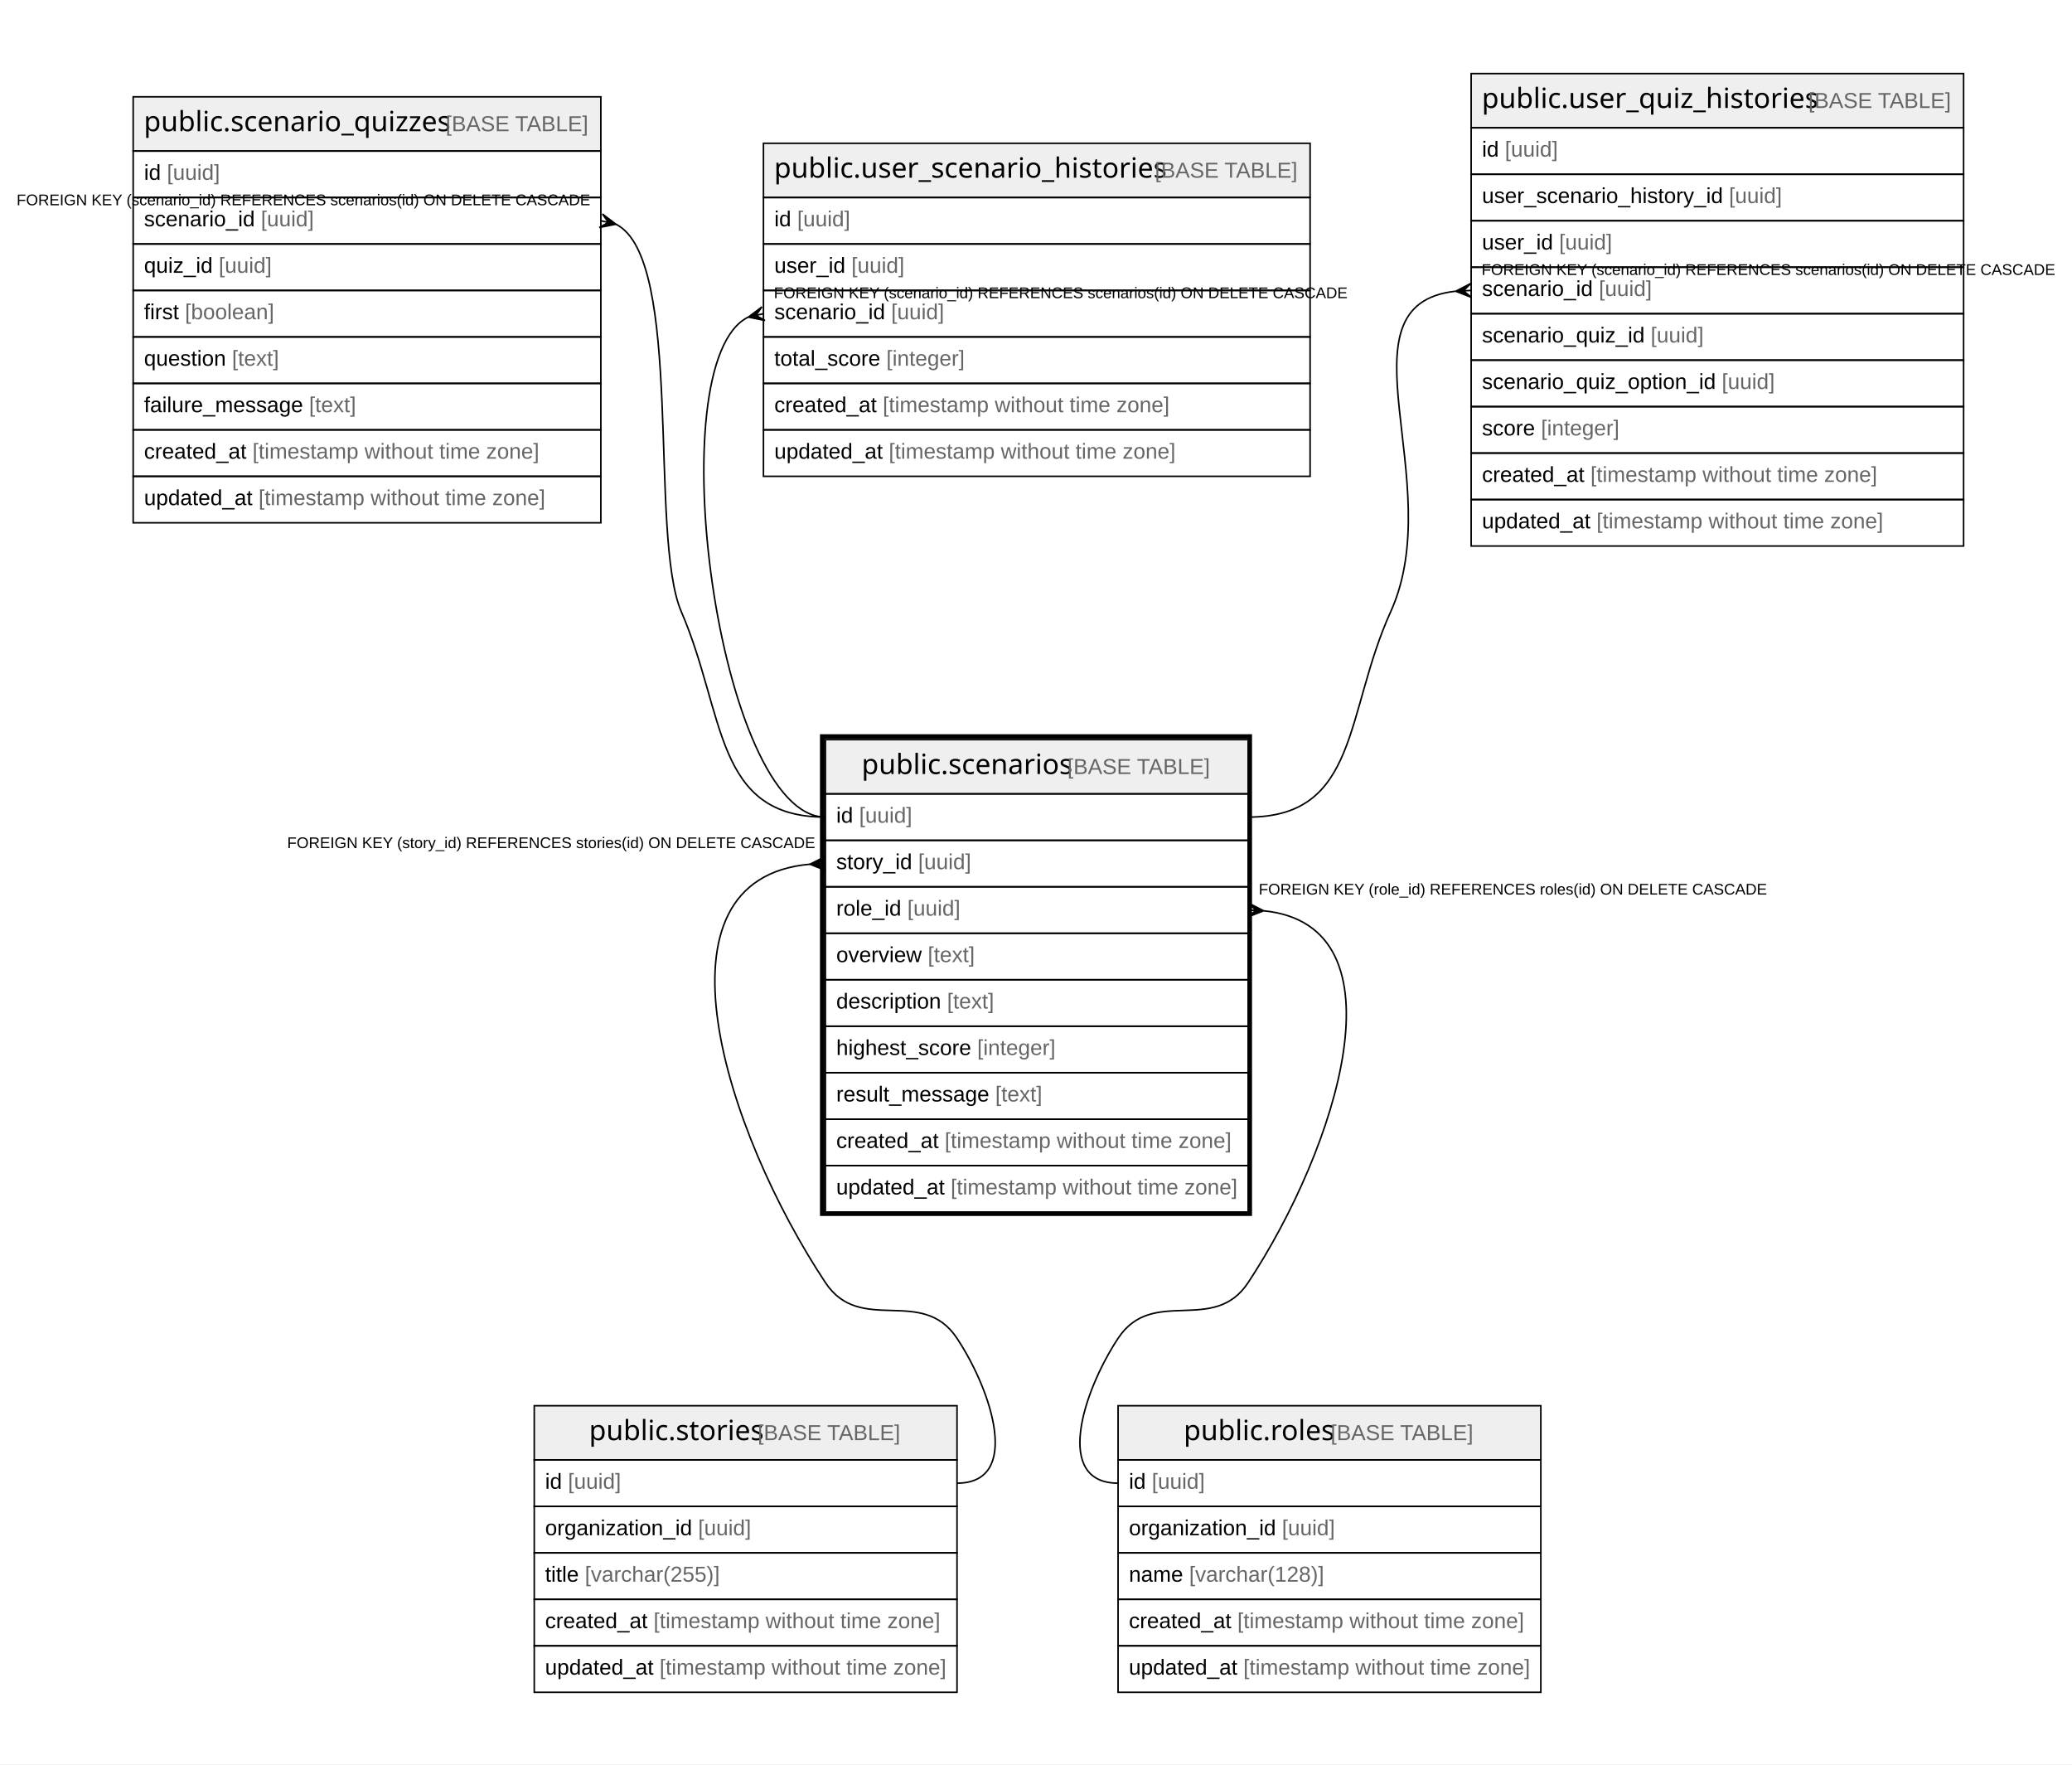
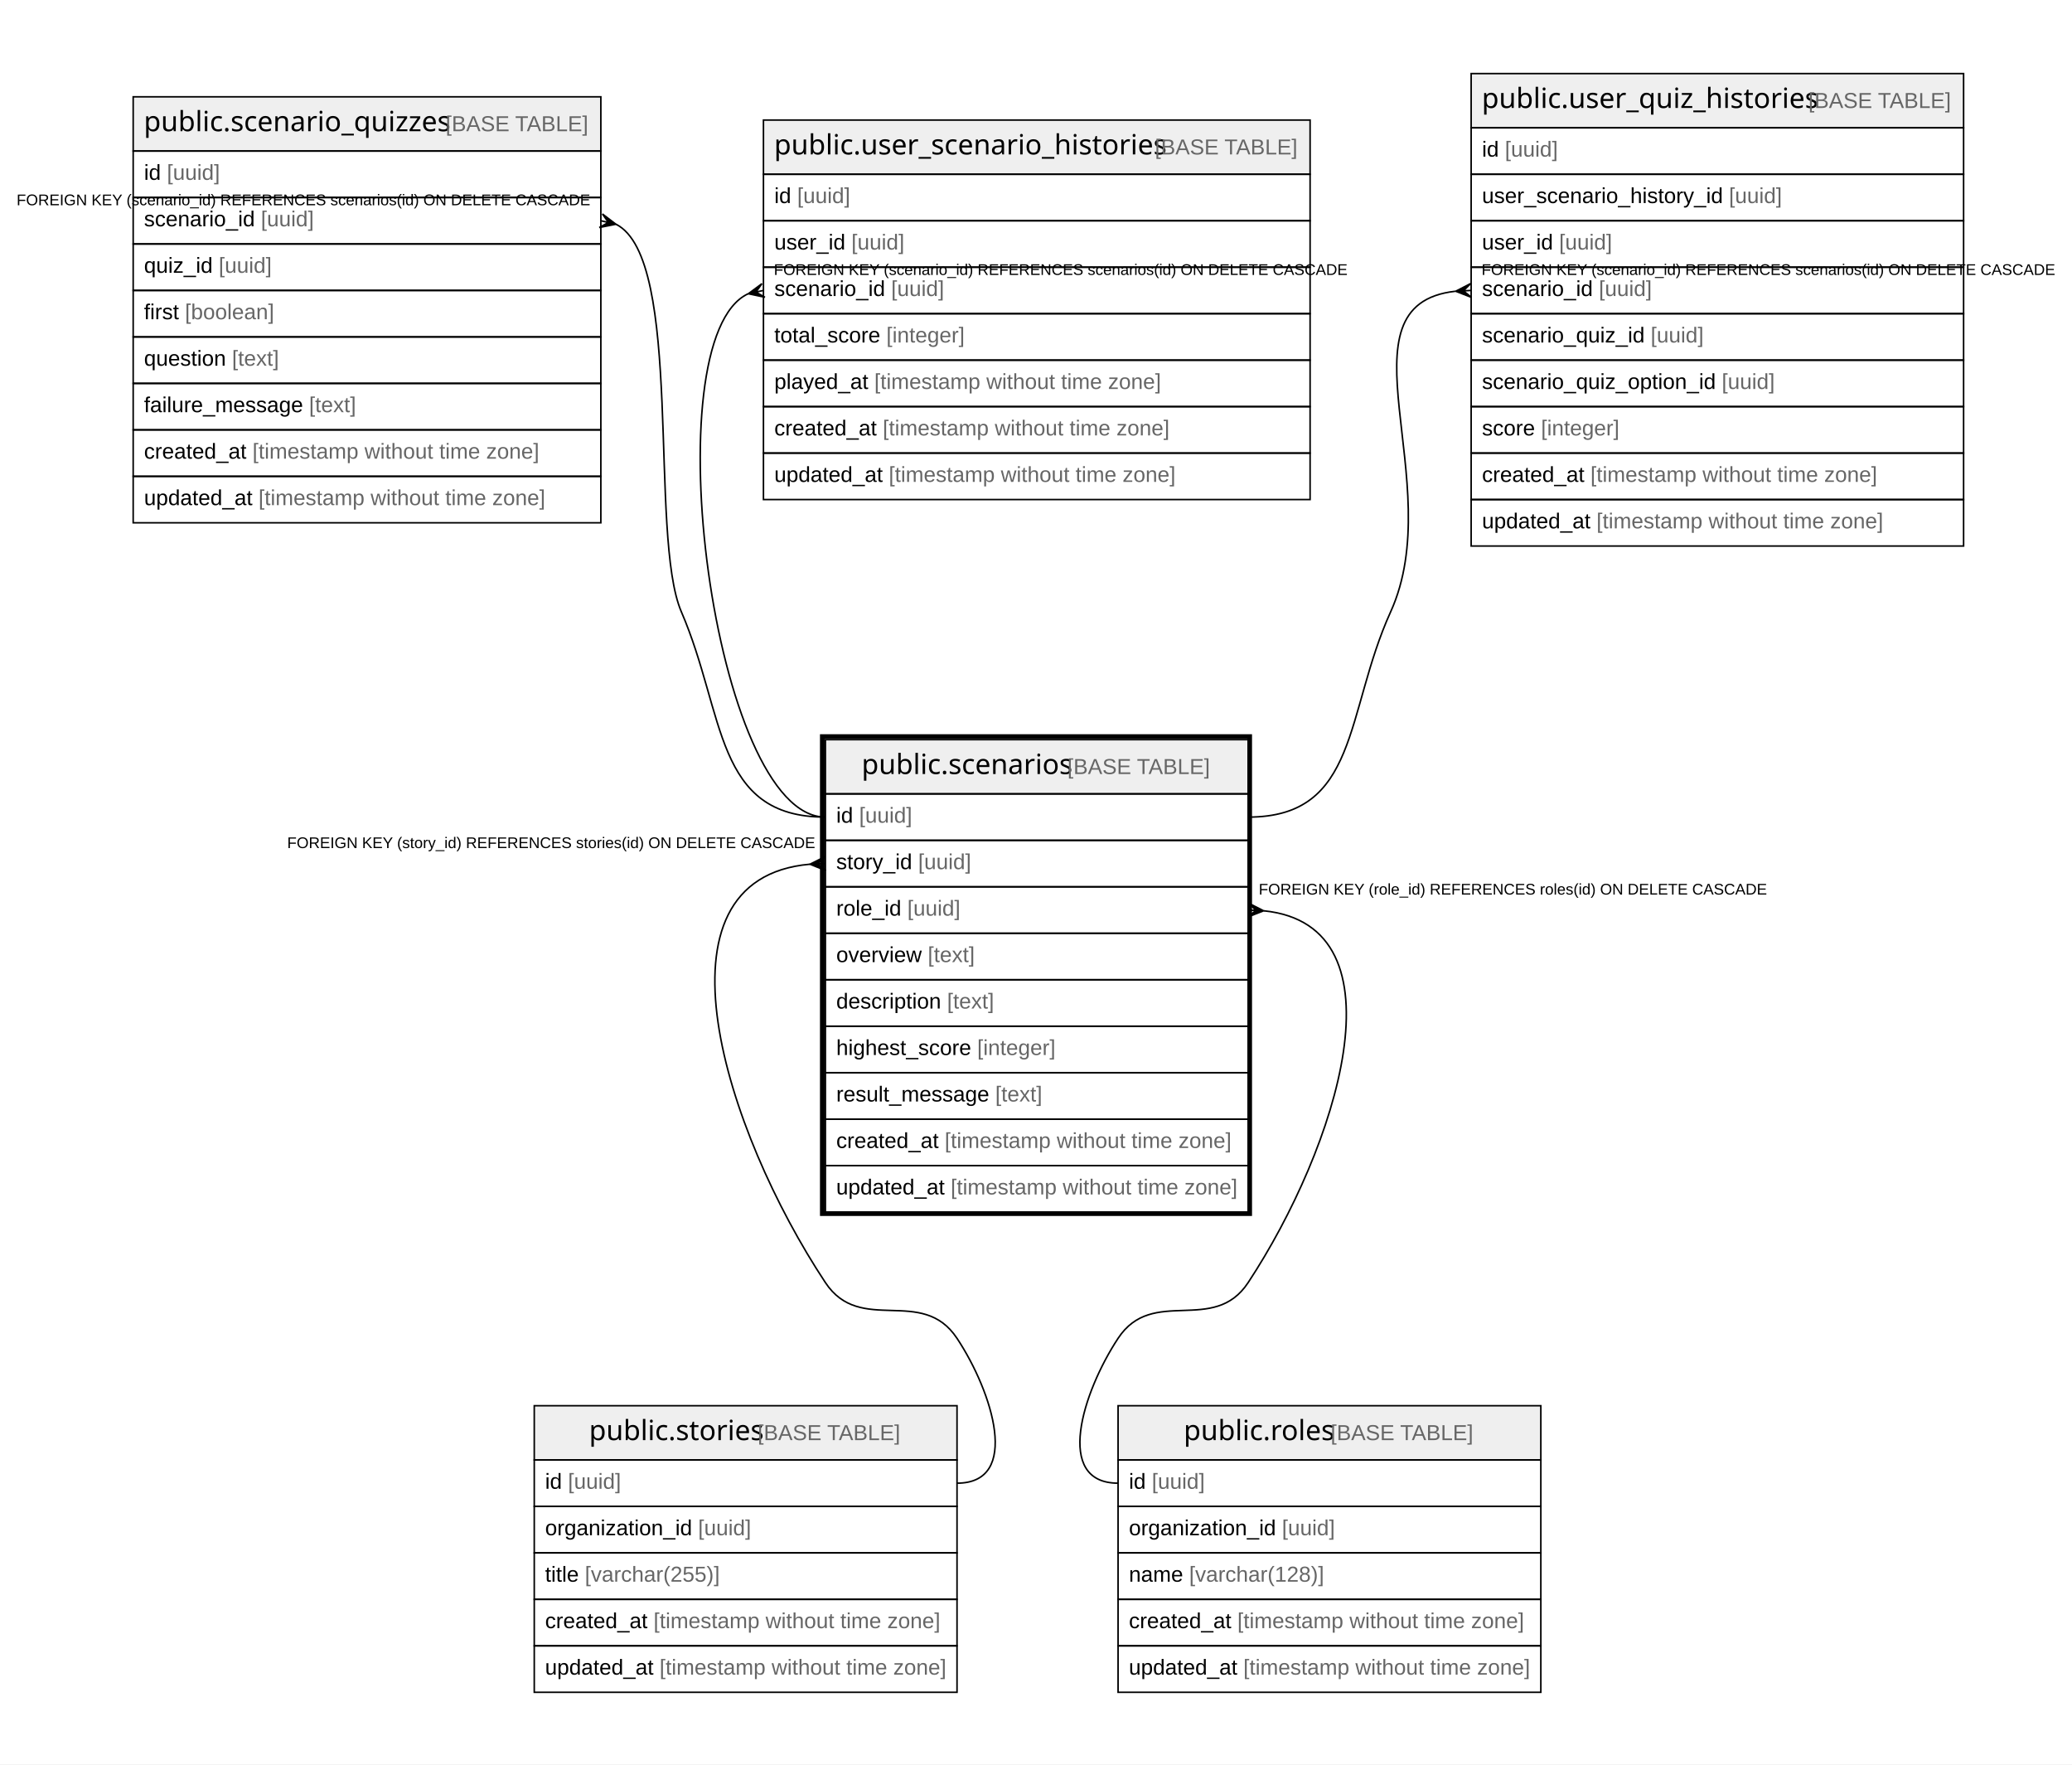
<svg xmlns="http://www.w3.org/2000/svg" width="1338pt" height="1139pt" viewBox="0.00 0.00 1338.00 1139.00">
  <g id="graph0" class="graph" transform="scale(1 1) rotate(0) translate(4 1135)">
    <polygon fill="#ffffff" stroke="transparent" points="-4,4 -4,-1135 1334,-1135 1334,4 -4,4" />
    <g id="node1" class="node">
      <polygon fill="#efefef" stroke="transparent" points="529,-622.5 529,-657.5 802,-657.5 802,-622.5 529,-622.5" />
      <polygon fill="none" stroke="#000000" points="529,-622.5 529,-657.5 802,-657.5 802,-622.5 529,-622.5" />
      <text text-anchor="start" x="552.363" y="-635.3" font-family="Arial Bold" font-size="18.00" fill="#000000">public.scenarios</text>
      <text text-anchor="start" x="681.383" y="-635.3" font-family="Arial" font-size="14.00" fill="#000000"> </text>
      <text text-anchor="start" x="685.274" y="-635.3" font-family="Arial" font-size="14.00" fill="#666666">[BASE TABLE]</text>
      <polygon fill="none" stroke="#000000" points="529,-592.5 529,-622.5 802,-622.5 802,-592.5 529,-592.5" />
      <text text-anchor="start" x="536" y="-603.9" font-family="Arial" font-size="14.00" fill="#000000">id </text>
      <text text-anchor="start" x="550.78" y="-603.9" font-family="Arial" font-size="14.00" fill="#666666">[uuid]</text>
      <polygon fill="none" stroke="#000000" points="529,-562.5 529,-592.5 802,-592.5 802,-562.5 529,-562.5" />
      <text text-anchor="start" x="536" y="-573.9" font-family="Arial" font-size="14.00" fill="#000000">story_id </text>
      <text text-anchor="start" x="588.896" y="-573.9" font-family="Arial" font-size="14.00" fill="#666666">[uuid]</text>
      <polygon fill="none" stroke="#000000" points="529,-532.5 529,-562.5 802,-562.5 802,-532.5 529,-532.5" />
      <text text-anchor="start" x="536" y="-543.9" font-family="Arial" font-size="14.00" fill="#000000">role_id </text>
      <text text-anchor="start" x="581.895" y="-543.9" font-family="Arial" font-size="14.00" fill="#666666">[uuid]</text>
      <polygon fill="none" stroke="#000000" points="529,-502.5 529,-532.5 802,-532.5 802,-502.5 529,-502.5" />
      <text text-anchor="start" x="536" y="-513.9" font-family="Arial" font-size="14.00" fill="#000000">overview </text>
      <text text-anchor="start" x="595.112" y="-513.9" font-family="Arial" font-size="14.00" fill="#666666">[text]</text>
      <polygon fill="none" stroke="#000000" points="529,-472.5 529,-502.5 802,-502.5 802,-472.5 529,-472.5" />
      <text text-anchor="start" x="536" y="-483.9" font-family="Arial" font-size="14.00" fill="#000000">description </text>
      <text text-anchor="start" x="607.568" y="-483.9" font-family="Arial" font-size="14.00" fill="#666666">[text]</text>
      <polygon fill="none" stroke="#000000" points="529,-442.5 529,-472.5 802,-472.5 802,-442.5 529,-442.5" />
      <text text-anchor="start" x="536" y="-453.9" font-family="Arial" font-size="14.00" fill="#000000">highest_score </text>
      <text text-anchor="start" x="627.027" y="-453.9" font-family="Arial" font-size="14.00" fill="#666666">[integer]</text>
      <polygon fill="none" stroke="#000000" points="529,-412.5 529,-442.5 802,-442.5 802,-412.5 529,-412.5" />
      <text text-anchor="start" x="536" y="-423.9" font-family="Arial" font-size="14.00" fill="#000000">result_message </text>
      <text text-anchor="start" x="638.687" y="-423.9" font-family="Arial" font-size="14.00" fill="#666666">[text]</text>
      <polygon fill="none" stroke="#000000" points="529,-382.5 529,-412.5 802,-412.5 802,-382.5 529,-382.5" />
      <text text-anchor="start" x="536" y="-393.9" font-family="Arial" font-size="14.00" fill="#000000">created_at </text>
      <text text-anchor="start" x="606.028" y="-393.9" font-family="Arial" font-size="14.00" fill="#666666">[timestamp without time zone]</text>
      <polygon fill="none" stroke="#000000" points="529,-352.5 529,-382.5 802,-382.5 802,-352.5 529,-352.5" />
      <text text-anchor="start" x="535.964" y="-363.9" font-family="Arial" font-size="14.00" fill="#000000">updated_at </text>
      <text text-anchor="start" x="609.896" y="-363.9" font-family="Arial" font-size="14.00" fill="#666666">[timestamp without time zone]</text>
      <polygon fill="none" stroke="#000000" stroke-width="3" points="527,-351.5 527,-659.5 803,-659.5 803,-351.5 527,-351.5" />
    </g>
    <g id="node5" class="node">
      <polygon fill="#efefef" stroke="transparent" points="341,-192.5 341,-227.5 614,-227.5 614,-192.5 341,-192.5" />
      <polygon fill="none" stroke="#000000" points="341,-192.5 341,-227.5 614,-227.5 614,-192.5 341,-192.5" />
      <text text-anchor="start" x="376.368" y="-205.3" font-family="Arial Bold" font-size="18.00" fill="#000000">public.stories</text>
      <text text-anchor="start" x="481.378" y="-205.3" font-family="Arial" font-size="14.00" fill="#000000"> </text>
      <text text-anchor="start" x="485.269" y="-205.3" font-family="Arial" font-size="14.00" fill="#666666">[BASE TABLE]</text>
      <polygon fill="none" stroke="#000000" points="341,-162.5 341,-192.5 614,-192.5 614,-162.5 341,-162.5" />
      <text text-anchor="start" x="348" y="-173.9" font-family="Arial" font-size="14.00" fill="#000000">id </text>
      <text text-anchor="start" x="362.78" y="-173.9" font-family="Arial" font-size="14.00" fill="#666666">[uuid]</text>
      <polygon fill="none" stroke="#000000" points="341,-132.5 341,-162.5 614,-162.5 614,-132.5 341,-132.5" />
      <text text-anchor="start" x="348" y="-143.9" font-family="Arial" font-size="14.00" fill="#000000">organization_id </text>
      <text text-anchor="start" x="446.805" y="-143.9" font-family="Arial" font-size="14.00" fill="#666666">[uuid]</text>
      <polygon fill="none" stroke="#000000" points="341,-102.5 341,-132.5 614,-132.5 614,-102.5 341,-102.5" />
      <text text-anchor="start" x="348" y="-113.9" font-family="Arial" font-size="14.00" fill="#000000">title </text>
      <text text-anchor="start" x="373.668" y="-113.9" font-family="Arial" font-size="14.00" fill="#666666">[varchar(255)]</text>
      <polygon fill="none" stroke="#000000" points="341,-72.5 341,-102.5 614,-102.5 614,-72.5 341,-72.5" />
      <text text-anchor="start" x="348" y="-83.9" font-family="Arial" font-size="14.00" fill="#000000">created_at </text>
      <text text-anchor="start" x="418.028" y="-83.9" font-family="Arial" font-size="14.00" fill="#666666">[timestamp without time zone]</text>
      <polygon fill="none" stroke="#000000" points="341,-42.5 341,-72.5 614,-72.5 614,-42.5 341,-42.5" />
      <text text-anchor="start" x="347.964" y="-53.9" font-family="Arial" font-size="14.00" fill="#000000">updated_at </text>
      <text text-anchor="start" x="421.896" y="-53.9" font-family="Arial" font-size="14.00" fill="#666666">[timestamp without time zone]</text>
    </g>
    <g id="edge4" class="edge">
      <path fill="none" stroke="#000000" d="M518.878,-577.068C411.942,-567.583 464.55,-404.289 529,-307 551.658,-272.798 591.342,-305.202 614,-271 636.95,-236.357 655.556,-177.5 614,-177.5" />
      <polygon fill="#000000" stroke="#000000" points="519.009,-577.073 528.808,-581.996 524.005,-577.287 529,-577.5 529,-577.5 529,-577.5 524.005,-577.287 529.192,-573.004 519.009,-577.073 519.009,-577.073" />
      <text text-anchor="start" x="181.445" y="-587.5" font-family="Arial" font-size="10.00" fill="#000000">FOREIGN KEY (story_id) REFERENCES stories(id) ON DELETE CASCADE</text>
    </g>
    <g id="node6" class="node">
      <polygon fill="#efefef" stroke="transparent" points="718,-192.5 718,-227.5 991,-227.5 991,-192.5 718,-192.5" />
      <polygon fill="none" stroke="#000000" points="718,-192.5 718,-227.5 991,-227.5 991,-192.5 718,-192.5" />
      <text text-anchor="start" x="760.369" y="-205.3" font-family="Arial Bold" font-size="18.00" fill="#000000">public.roles</text>
      <text text-anchor="start" x="851.377" y="-205.3" font-family="Arial" font-size="14.00" fill="#000000"> </text>
      <text text-anchor="start" x="855.268" y="-205.3" font-family="Arial" font-size="14.00" fill="#666666">[BASE TABLE]</text>
      <polygon fill="none" stroke="#000000" points="718,-162.5 718,-192.5 991,-192.5 991,-162.5 718,-162.5" />
      <text text-anchor="start" x="725" y="-173.9" font-family="Arial" font-size="14.00" fill="#000000">id </text>
      <text text-anchor="start" x="739.78" y="-173.9" font-family="Arial" font-size="14.00" fill="#666666">[uuid]</text>
      <polygon fill="none" stroke="#000000" points="718,-132.5 718,-162.5 991,-162.5 991,-132.5 718,-132.5" />
      <text text-anchor="start" x="725" y="-143.9" font-family="Arial" font-size="14.00" fill="#000000">organization_id </text>
      <text text-anchor="start" x="823.805" y="-143.9" font-family="Arial" font-size="14.00" fill="#666666">[uuid]</text>
      <polygon fill="none" stroke="#000000" points="718,-102.5 718,-132.5 991,-132.5 991,-102.5 718,-102.5" />
      <text text-anchor="start" x="725" y="-113.9" font-family="Arial" font-size="14.00" fill="#000000">name </text>
      <text text-anchor="start" x="763.899" y="-113.9" font-family="Arial" font-size="14.00" fill="#666666">[varchar(128)]</text>
      <polygon fill="none" stroke="#000000" points="718,-72.5 718,-102.5 991,-102.5 991,-72.5 718,-72.5" />
      <text text-anchor="start" x="725" y="-83.9" font-family="Arial" font-size="14.00" fill="#000000">created_at </text>
      <text text-anchor="start" x="795.028" y="-83.9" font-family="Arial" font-size="14.00" fill="#666666">[timestamp without time zone]</text>
      <polygon fill="none" stroke="#000000" points="718,-42.5 718,-72.5 991,-72.5 991,-42.5 718,-42.5" />
      <text text-anchor="start" x="724.964" y="-53.9" font-family="Arial" font-size="14.00" fill="#000000">updated_at </text>
      <text text-anchor="start" x="798.896" y="-53.9" font-family="Arial" font-size="14.00" fill="#666666">[timestamp without time zone]</text>
    </g>
    <g id="edge5" class="edge">
      <path fill="none" stroke="#000000" d="M812.14,-547.008C905.686,-537.524 858.888,-393.272 802,-307 779.64,-273.091 740.36,-304.909 718,-271 695.124,-236.308 676.444,-177.5 718,-177.5" />
      <polygon fill="#000000" stroke="#000000" points="811.988,-547.015 801.782,-543.005 806.994,-547.257 802,-547.5 802,-547.5 802,-547.5 806.994,-547.257 802.218,-551.995 811.988,-547.015 811.988,-547.015" />
      <text text-anchor="start" x="808.835" y="-557.5" font-family="Arial" font-size="10.00" fill="#000000">FOREIGN KEY (role_id) REFERENCES roles(id) ON DELETE CASCADE</text>
    </g>
    <g id="node2" class="node">
      <polygon fill="#efefef" stroke="transparent" points="82,-1037.5 82,-1072.5 384,-1072.5 384,-1037.5 82,-1037.5" />
      <polygon fill="none" stroke="#000000" points="82,-1037.5 82,-1072.5 384,-1072.5 384,-1037.5 82,-1037.5" />
      <text text-anchor="start" x="88.853" y="-1050.3" font-family="Arial Bold" font-size="18.00" fill="#000000">public.scenario_quizzes</text>
      <text text-anchor="start" x="279.893" y="-1050.3" font-family="Arial" font-size="14.00" fill="#000000"> </text>
      <text text-anchor="start" x="283.783" y="-1050.3" font-family="Arial" font-size="14.00" fill="#666666">[BASE TABLE]</text>
      <polygon fill="none" stroke="#000000" points="82,-1007.5 82,-1037.5 384,-1037.5 384,-1007.5 82,-1007.5" />
      <text text-anchor="start" x="89" y="-1018.9" font-family="Arial" font-size="14.00" fill="#000000">id </text>
      <text text-anchor="start" x="103.78" y="-1018.9" font-family="Arial" font-size="14.00" fill="#666666">[uuid]</text>
      <polygon fill="none" stroke="#000000" points="82,-977.5 82,-1007.5 384,-1007.5 384,-977.5 82,-977.5" />
      <text text-anchor="start" x="89" y="-988.9" font-family="Arial" font-size="14.00" fill="#000000">scenario_id </text>
      <text text-anchor="start" x="164.46" y="-988.9" font-family="Arial" font-size="14.00" fill="#666666">[uuid]</text>
      <polygon fill="none" stroke="#000000" points="82,-947.5 82,-977.5 384,-977.5 384,-947.5 82,-947.5" />
      <text text-anchor="start" x="89" y="-958.9" font-family="Arial" font-size="14.00" fill="#000000">quiz_id </text>
      <text text-anchor="start" x="137.234" y="-958.9" font-family="Arial" font-size="14.00" fill="#666666">[uuid]</text>
      <polygon fill="none" stroke="#000000" points="82,-917.5 82,-947.5 384,-947.5 384,-917.5 82,-917.5" />
      <text text-anchor="start" x="89" y="-928.9" font-family="Arial" font-size="14.00" fill="#000000">first </text>
      <text text-anchor="start" x="115.439" y="-928.9" font-family="Arial" font-size="14.00" fill="#666666">[boolean]</text>
      <polygon fill="none" stroke="#000000" points="82,-887.5 82,-917.5 384,-917.5 384,-887.5 82,-887.5" />
      <text text-anchor="start" x="89" y="-898.9" font-family="Arial" font-size="14.00" fill="#000000">question </text>
      <text text-anchor="start" x="145.801" y="-898.9" font-family="Arial" font-size="14.00" fill="#666666">[text]</text>
      <polygon fill="none" stroke="#000000" points="82,-857.5 82,-887.5 384,-887.5 384,-857.5 82,-857.5" />
      <text text-anchor="start" x="89" y="-868.9" font-family="Arial" font-size="14.00" fill="#000000">failure_message </text>
      <text text-anchor="start" x="195.576" y="-868.9" font-family="Arial" font-size="14.00" fill="#666666">[text]</text>
      <polygon fill="none" stroke="#000000" points="82,-827.5 82,-857.5 384,-857.5 384,-827.5 82,-827.5" />
      <text text-anchor="start" x="89" y="-838.9" font-family="Arial" font-size="14.00" fill="#000000">created_at </text>
      <text text-anchor="start" x="159.028" y="-838.9" font-family="Arial" font-size="14.00" fill="#666666">[timestamp without time zone]</text>
      <polygon fill="none" stroke="#000000" points="82,-797.5 82,-827.5 384,-827.5 384,-797.5 82,-797.5" />
      <text text-anchor="start" x="89" y="-808.9" font-family="Arial" font-size="14.00" fill="#000000">updated_at </text>
      <text text-anchor="start" x="162.933" y="-808.9" font-family="Arial" font-size="14.00" fill="#666666">[timestamp without time zone]</text>
    </g>
    <g id="edge1" class="edge">
      <path fill="none" stroke="#000000" d="M393.775,-990.242C437.987,-968.087 414.712,-789.309 436,-740 464.517,-673.946 457.053,-607.5 529,-607.5" />
      <polygon fill="#000000" stroke="#000000" points="393.743,-990.249 382.987,-988.115 388.872,-991.375 384,-992.5 384,-992.5 384,-992.5 388.872,-991.375 385.013,-996.885 393.743,-990.249 393.743,-990.249" />
      <text text-anchor="start" x="6.716" y="-1002.5" font-family="Arial" font-size="10.00" fill="#000000">FOREIGN KEY (scenario_id) REFERENCES scenarios(id) ON DELETE CASCADE</text>
    </g>
    <g id="node3" class="node">
-       <polygon fill="#efefef" stroke="transparent" points="489,-1007.5 489,-1042.5 842,-1042.5 842,-1007.5 489,-1007.5" />
-       <polygon fill="none" stroke="#000000" points="489,-1007.5 489,-1042.5 842,-1042.5 842,-1007.5 489,-1007.5" />
-       <text text-anchor="start" x="495.854" y="-1020.3" font-family="Arial Bold" font-size="18.00" fill="#000000">public.user_scenario_histories</text>
-       <text text-anchor="start" x="737.893" y="-1020.3" font-family="Arial" font-size="14.00" fill="#000000"> </text>
-       <text text-anchor="start" x="741.783" y="-1020.3" font-family="Arial" font-size="14.00" fill="#666666">[BASE TABLE]</text>
-       <polygon fill="none" stroke="#000000" points="489,-977.5 489,-1007.5 842,-1007.5 842,-977.5 489,-977.5" />
-       <text text-anchor="start" x="496" y="-988.9" font-family="Arial" font-size="14.00" fill="#000000">id </text>
-       <text text-anchor="start" x="510.78" y="-988.9" font-family="Arial" font-size="14.00" fill="#666666">[uuid]</text>
-       <polygon fill="none" stroke="#000000" points="489,-947.5 489,-977.5 842,-977.5 842,-947.5 489,-947.5" />
-       <text text-anchor="start" x="496" y="-958.9" font-family="Arial" font-size="14.00" fill="#000000">user_id </text>
-       <text text-anchor="start" x="545.788" y="-958.9" font-family="Arial" font-size="14.00" fill="#666666">[uuid]</text>
-       <polygon fill="none" stroke="#000000" points="489,-917.5 489,-947.5 842,-947.5 842,-917.5 489,-917.5" />
-       <text text-anchor="start" x="496" y="-928.9" font-family="Arial" font-size="14.00" fill="#000000">scenario_id </text>
-       <text text-anchor="start" x="571.46" y="-928.9" font-family="Arial" font-size="14.00" fill="#666666">[uuid]</text>
-       <polygon fill="none" stroke="#000000" points="489,-887.5 489,-917.5 842,-917.5 842,-887.5 489,-887.5" />
-       <text text-anchor="start" x="496" y="-898.9" font-family="Arial" font-size="14.00" fill="#000000">total_score </text>
-       <text text-anchor="start" x="568.352" y="-898.9" font-family="Arial" font-size="14.00" fill="#666666">[integer]</text>
-       <polygon fill="none" stroke="#000000" points="489,-857.5 489,-887.5 842,-887.5 842,-857.5 489,-857.5" />
-       <text text-anchor="start" x="496" y="-868.9" font-family="Arial" font-size="14.00" fill="#000000">created_at </text>
-       <text text-anchor="start" x="566.028" y="-868.9" font-family="Arial" font-size="14.00" fill="#666666">[timestamp without time zone]</text>
-       <polygon fill="none" stroke="#000000" points="489,-827.5 489,-857.5 842,-857.5 842,-827.5 489,-827.5" />
-       <text text-anchor="start" x="496" y="-838.9" font-family="Arial" font-size="14.00" fill="#000000">updated_at </text>
-       <text text-anchor="start" x="569.933" y="-838.9" font-family="Arial" font-size="14.00" fill="#666666">[timestamp without time zone]</text>
+       <polygon fill="#efefef" stroke="transparent" points="489,-1022.5 489,-1057.5 842,-1057.5 842,-1022.5 489,-1022.5" />
+       <polygon fill="none" stroke="#000000" points="489,-1022.5 489,-1057.5 842,-1057.5 842,-1022.5 489,-1022.5" />
+       <text text-anchor="start" x="495.854" y="-1035.3" font-family="Arial Bold" font-size="18.00" fill="#000000">public.user_scenario_histories</text>
+       <text text-anchor="start" x="737.893" y="-1035.3" font-family="Arial" font-size="14.00" fill="#000000"> </text>
+       <text text-anchor="start" x="741.783" y="-1035.3" font-family="Arial" font-size="14.00" fill="#666666">[BASE TABLE]</text>
+       <polygon fill="none" stroke="#000000" points="489,-992.5 489,-1022.5 842,-1022.5 842,-992.5 489,-992.5" />
+       <text text-anchor="start" x="496" y="-1003.9" font-family="Arial" font-size="14.00" fill="#000000">id </text>
+       <text text-anchor="start" x="510.78" y="-1003.9" font-family="Arial" font-size="14.00" fill="#666666">[uuid]</text>
+       <polygon fill="none" stroke="#000000" points="489,-962.5 489,-992.5 842,-992.5 842,-962.5 489,-962.5" />
+       <text text-anchor="start" x="496" y="-973.9" font-family="Arial" font-size="14.00" fill="#000000">user_id </text>
+       <text text-anchor="start" x="545.788" y="-973.9" font-family="Arial" font-size="14.00" fill="#666666">[uuid]</text>
+       <polygon fill="none" stroke="#000000" points="489,-932.5 489,-962.5 842,-962.5 842,-932.5 489,-932.5" />
+       <text text-anchor="start" x="496" y="-943.9" font-family="Arial" font-size="14.00" fill="#000000">scenario_id </text>
+       <text text-anchor="start" x="571.46" y="-943.9" font-family="Arial" font-size="14.00" fill="#666666">[uuid]</text>
+       <polygon fill="none" stroke="#000000" points="489,-902.5 489,-932.5 842,-932.5 842,-902.5 489,-902.5" />
+       <text text-anchor="start" x="496" y="-913.9" font-family="Arial" font-size="14.00" fill="#000000">total_score </text>
+       <text text-anchor="start" x="568.352" y="-913.9" font-family="Arial" font-size="14.00" fill="#666666">[integer]</text>
+       <polygon fill="none" stroke="#000000" points="489,-872.5 489,-902.5 842,-902.5 842,-872.5 489,-872.5" />
+       <text text-anchor="start" x="496" y="-883.9" font-family="Arial" font-size="14.00" fill="#000000">played_at </text>
+       <text text-anchor="start" x="560.583" y="-883.9" font-family="Arial" font-size="14.00" fill="#666666">[timestamp without time zone]</text>
+       <polygon fill="none" stroke="#000000" points="489,-842.5 489,-872.5 842,-872.5 842,-842.5 489,-842.5" />
+       <text text-anchor="start" x="496" y="-853.9" font-family="Arial" font-size="14.00" fill="#000000">created_at </text>
+       <text text-anchor="start" x="566.028" y="-853.9" font-family="Arial" font-size="14.00" fill="#666666">[timestamp without time zone]</text>
+       <polygon fill="none" stroke="#000000" points="489,-812.5 489,-842.5 842,-842.5 842,-812.5 489,-812.5" />
+       <text text-anchor="start" x="496" y="-823.9" font-family="Arial" font-size="14.00" fill="#000000">updated_at </text>
+       <text text-anchor="start" x="569.933" y="-823.9" font-family="Arial" font-size="14.00" fill="#666666">[timestamp without time zone]</text>
    </g>
    <g id="edge2" class="edge">
-       <path fill="none" stroke="#000000" d="M479.138,-930.251C420.217,-901.537 459.786,-607.5 529,-607.5" />
-       <polygon fill="#000000" stroke="#000000" points="479.25,-930.277 488,-936.887 484.125,-931.388 489,-932.5 489,-932.5 489,-932.5 484.125,-931.388 490,-928.113 479.25,-930.277 479.25,-930.277" />
-       <text text-anchor="start" x="495.716" y="-942.5" font-family="Arial" font-size="10.00" fill="#000000">FOREIGN KEY (scenario_id) REFERENCES scenarios(id) ON DELETE CASCADE</text>
+       <path fill="none" stroke="#000000" d="M479.059,-945.329C416.753,-916.372 456.49,-607.5 529,-607.5" />
+       <polygon fill="#000000" stroke="#000000" points="479.23,-945.366 488.04,-951.896 484.115,-946.433 489,-947.5 489,-947.5 489,-947.5 484.115,-946.433 489.96,-943.104 479.23,-945.366 479.23,-945.366" />
+       <text text-anchor="start" x="495.716" y="-957.5" font-family="Arial" font-size="10.00" fill="#000000">FOREIGN KEY (scenario_id) REFERENCES scenarios(id) ON DELETE CASCADE</text>
    </g>
    <g id="node4" class="node">
      <polygon fill="#efefef" stroke="transparent" points="946,-1052.5 946,-1087.5 1264,-1087.5 1264,-1052.5 946,-1052.5" />
      <polygon fill="none" stroke="#000000" points="946,-1052.5 946,-1087.5 1264,-1087.5 1264,-1052.5 946,-1052.5" />
      <text text-anchor="start" x="952.856" y="-1065.3" font-family="Arial Bold" font-size="18.00" fill="#000000">public.user_quiz_histories</text>
      <text text-anchor="start" x="1159.89" y="-1065.3" font-family="Arial" font-size="14.00" fill="#000000"> </text>
      <text text-anchor="start" x="1163.781" y="-1065.3" font-family="Arial" font-size="14.00" fill="#666666">[BASE TABLE]</text>
      <polygon fill="none" stroke="#000000" points="946,-1022.5 946,-1052.5 1264,-1052.5 1264,-1022.5 946,-1022.5" />
      <text text-anchor="start" x="953" y="-1033.9" font-family="Arial" font-size="14.00" fill="#000000">id </text>
      <text text-anchor="start" x="967.78" y="-1033.9" font-family="Arial" font-size="14.00" fill="#666666">[uuid]</text>
      <polygon fill="none" stroke="#000000" points="946,-992.5 946,-1022.5 1264,-1022.5 1264,-992.5 946,-992.5" />
      <text text-anchor="start" x="953" y="-1003.9" font-family="Arial" font-size="14.00" fill="#000000">user_scenario_history_id </text>
      <text text-anchor="start" x="1112.474" y="-1003.9" font-family="Arial" font-size="14.00" fill="#666666">[uuid]</text>
      <polygon fill="none" stroke="#000000" points="946,-962.5 946,-992.5 1264,-992.5 1264,-962.5 946,-962.5" />
      <text text-anchor="start" x="953" y="-973.9" font-family="Arial" font-size="14.00" fill="#000000">user_id </text>
      <text text-anchor="start" x="1002.788" y="-973.9" font-family="Arial" font-size="14.00" fill="#666666">[uuid]</text>
      <polygon fill="none" stroke="#000000" points="946,-932.5 946,-962.5 1264,-962.5 1264,-932.5 946,-932.5" />
      <text text-anchor="start" x="953" y="-943.9" font-family="Arial" font-size="14.00" fill="#000000">scenario_id </text>
      <text text-anchor="start" x="1028.46" y="-943.9" font-family="Arial" font-size="14.00" fill="#666666">[uuid]</text>
      <polygon fill="none" stroke="#000000" points="946,-902.5 946,-932.5 1264,-932.5 1264,-902.5 946,-902.5" />
      <text text-anchor="start" x="953" y="-913.9" font-family="Arial" font-size="14.00" fill="#000000">scenario_quiz_id </text>
      <text text-anchor="start" x="1061.914" y="-913.9" font-family="Arial" font-size="14.00" fill="#666666">[uuid]</text>
      <polygon fill="none" stroke="#000000" points="946,-872.5 946,-902.5 1264,-902.5 1264,-872.5 946,-872.5" />
      <text text-anchor="start" x="953" y="-883.9" font-family="Arial" font-size="14.00" fill="#000000">scenario_quiz_option_id </text>
      <text text-anchor="start" x="1107.825" y="-883.9" font-family="Arial" font-size="14.00" fill="#666666">[uuid]</text>
      <polygon fill="none" stroke="#000000" points="946,-842.5 946,-872.5 1264,-872.5 1264,-842.5 946,-842.5" />
      <text text-anchor="start" x="953" y="-853.9" font-family="Arial" font-size="14.00" fill="#000000">score </text>
      <text text-anchor="start" x="991.116" y="-853.9" font-family="Arial" font-size="14.00" fill="#666666">[integer]</text>
      <polygon fill="none" stroke="#000000" points="946,-812.5 946,-842.5 1264,-842.5 1264,-812.5 946,-812.5" />
      <text text-anchor="start" x="953" y="-823.9" font-family="Arial" font-size="14.00" fill="#000000">created_at </text>
      <text text-anchor="start" x="1023.028" y="-823.9" font-family="Arial" font-size="14.00" fill="#666666">[timestamp without time zone]</text>
      <polygon fill="none" stroke="#000000" points="946,-782.5 946,-812.5 1264,-812.5 1264,-782.5 946,-782.5" />
      <text text-anchor="start" x="953" y="-793.9" font-family="Arial" font-size="14.00" fill="#000000">updated_at </text>
      <text text-anchor="start" x="1026.933" y="-793.9" font-family="Arial" font-size="14.00" fill="#666666">[timestamp without time zone]</text>
    </g>
    <g id="edge3" class="edge">
      <path fill="none" stroke="#000000" d="M935.653,-946.956C857.176,-938.105 931.772,-823.186 894,-740 864.359,-674.722 873.692,-607.5 802,-607.5" />
      <polygon fill="#000000" stroke="#000000" points="936.014,-946.975 945.764,-951.994 941.007,-947.237 946,-947.5 946,-947.5 946,-947.5 941.007,-947.237 946.236,-943.006 936.014,-946.975 936.014,-946.975" />
      <text text-anchor="start" x="952.716" y="-957.5" font-family="Arial" font-size="10.00" fill="#000000">FOREIGN KEY (scenario_id) REFERENCES scenarios(id) ON DELETE CASCADE</text>
    </g>
  </g>
</svg>
